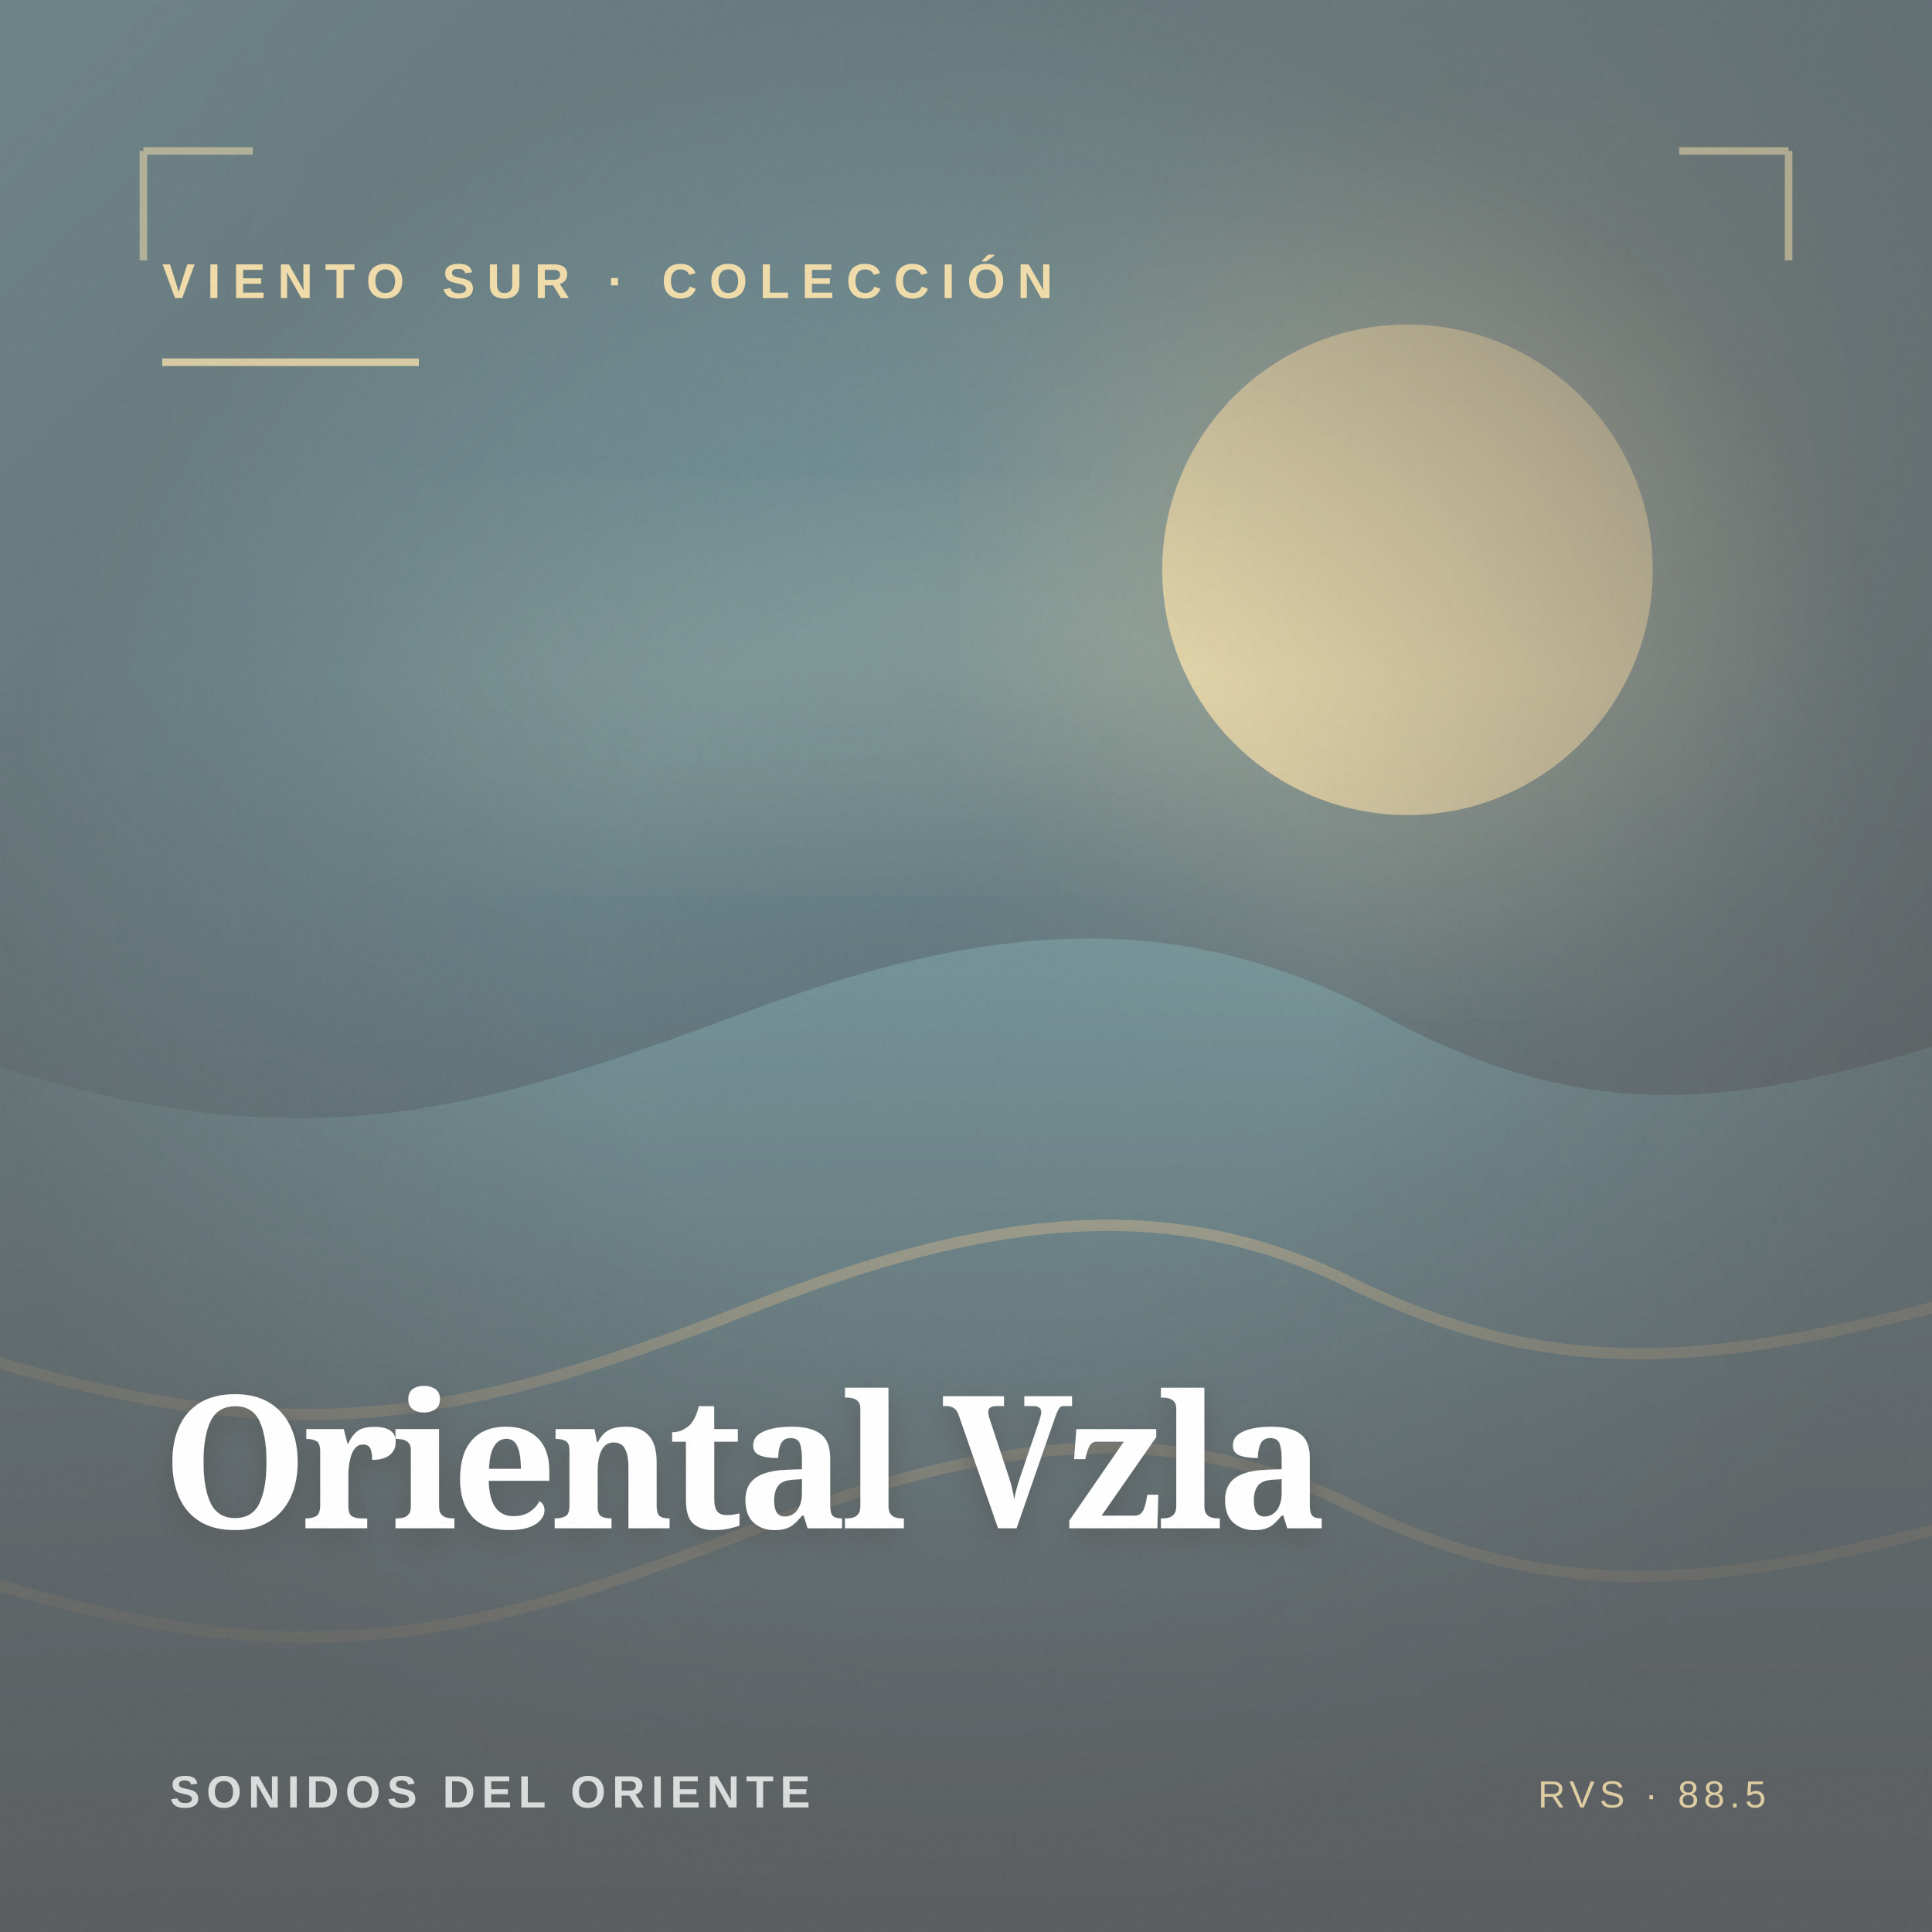
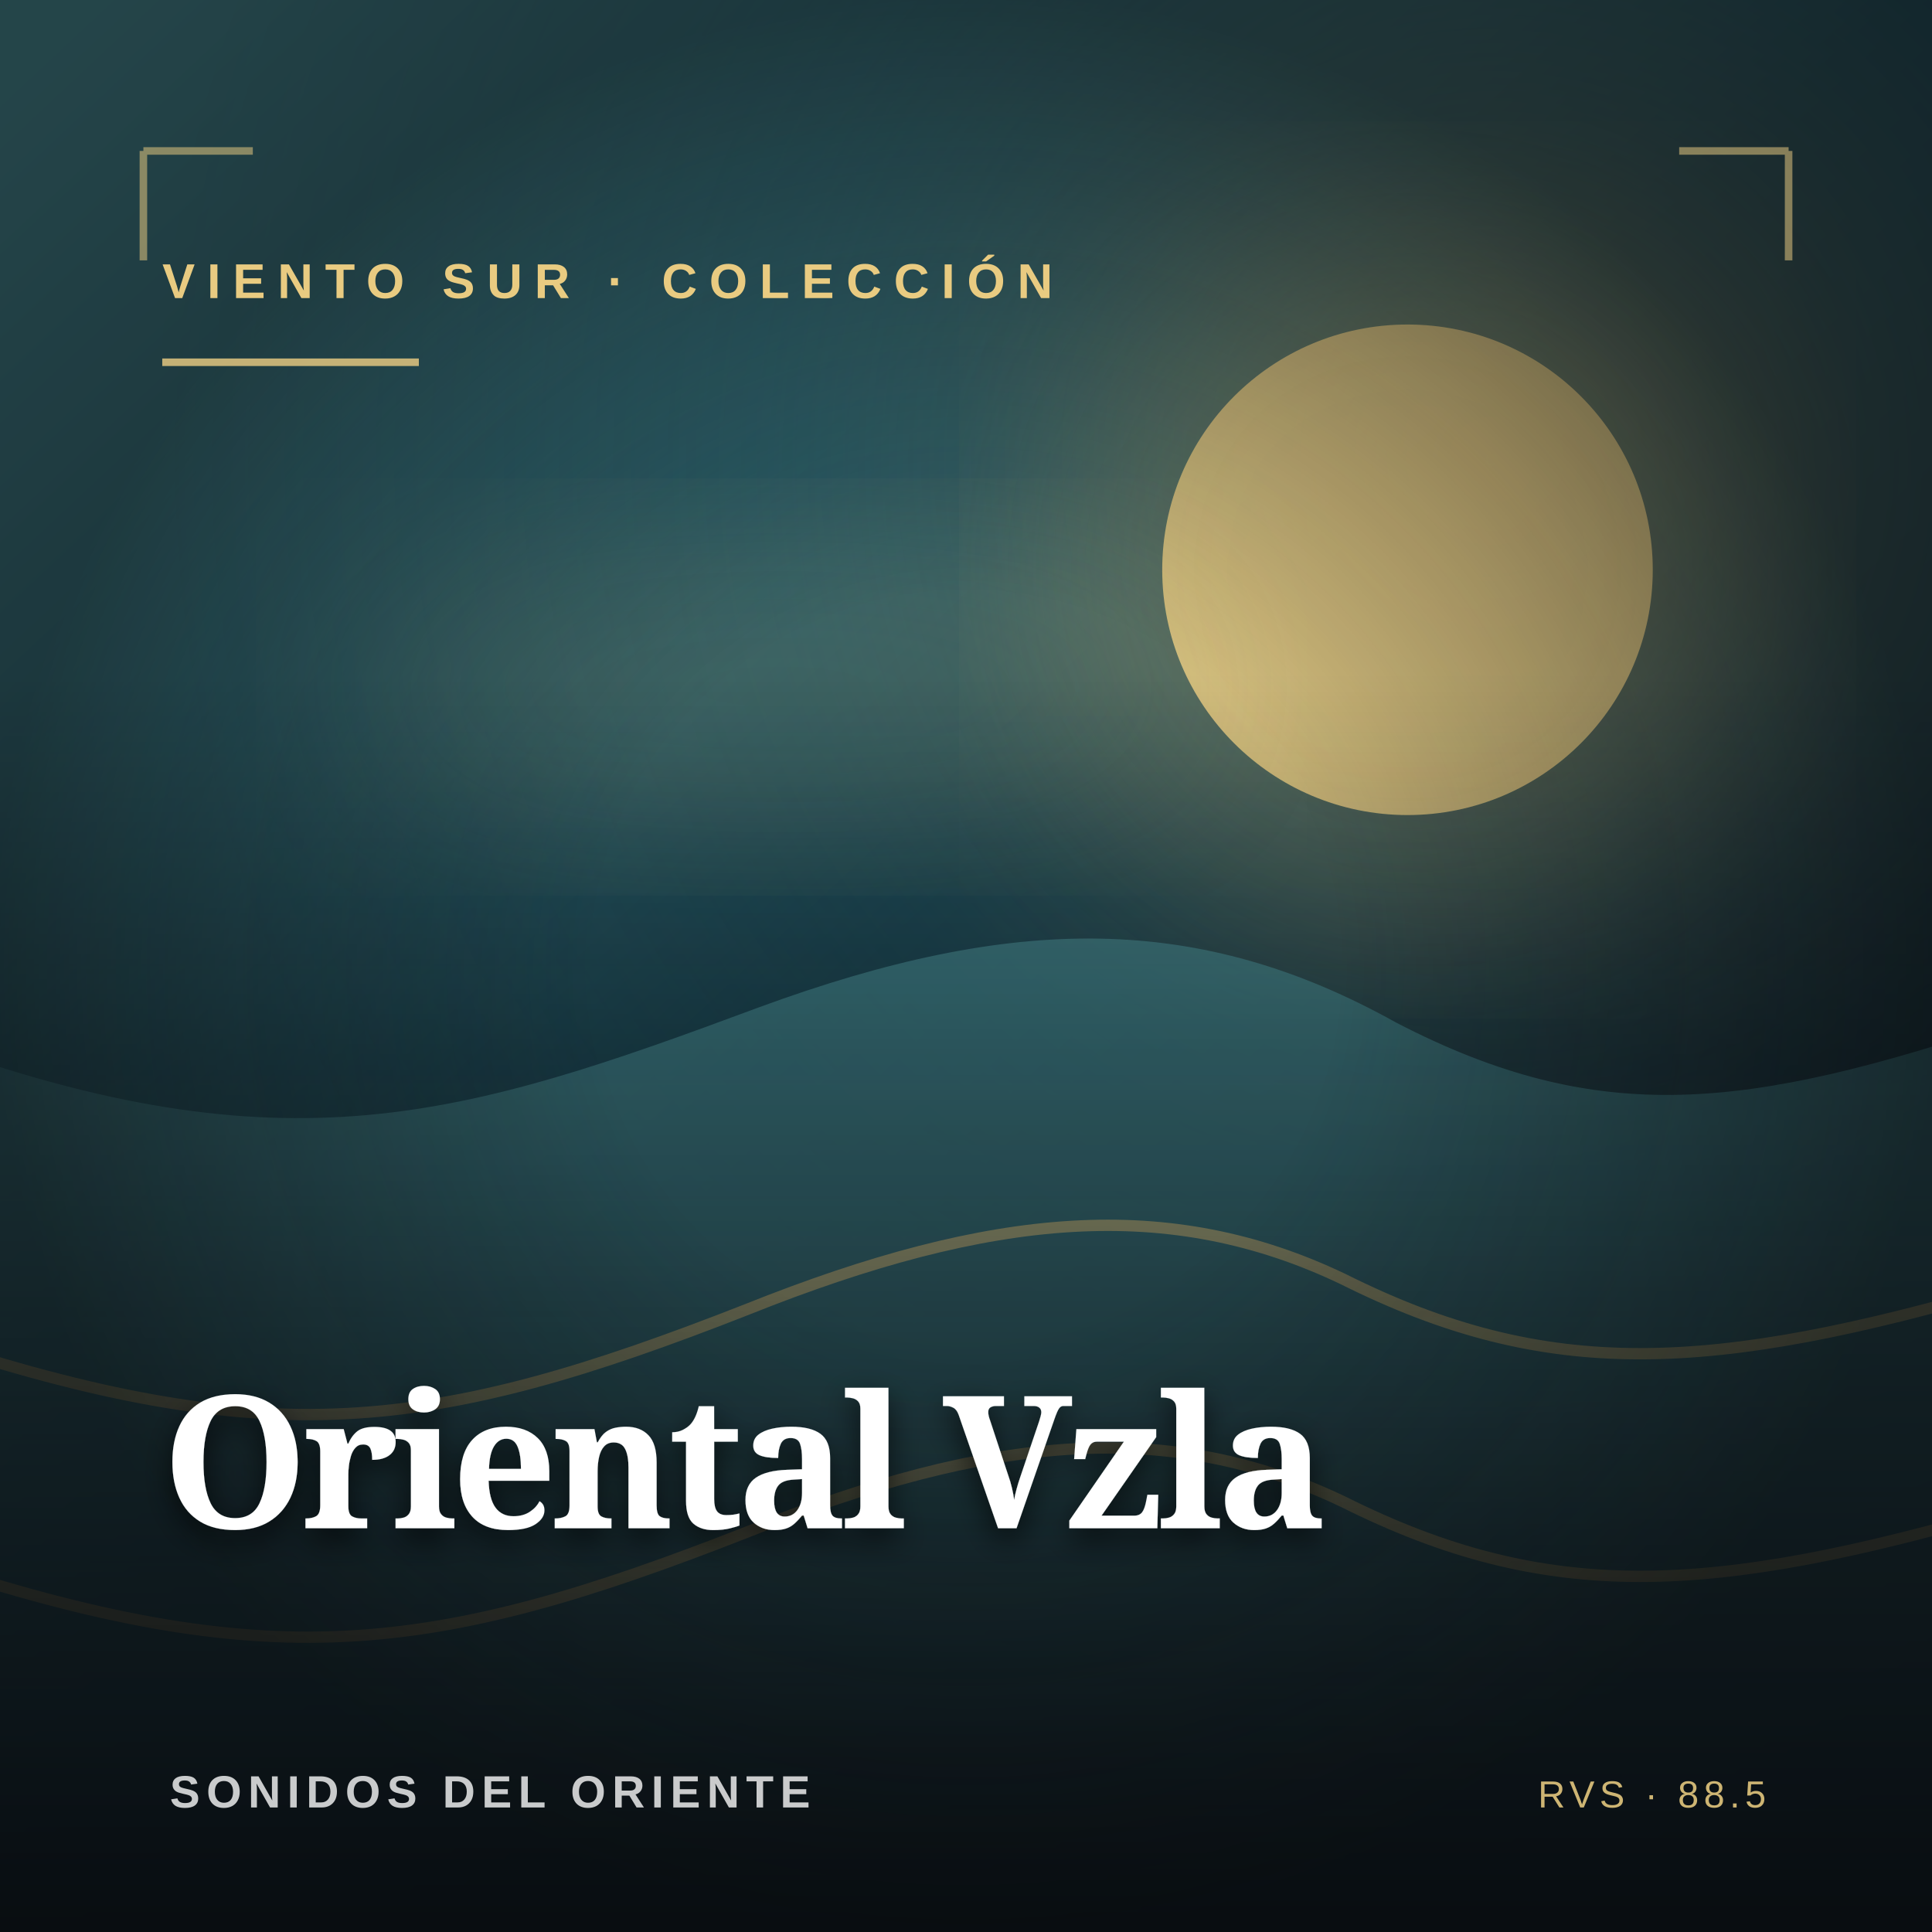
<svg xmlns="http://www.w3.org/2000/svg" viewBox="0 0 512 512" role="img" aria-label="Portada de álbum: Oriental Vzla">
  <defs>
    <linearGradient id="bg" x1=".04" y1=".02" x2=".94" y2=".98">
      <stop stop-color="#488b91" />
      <stop offset=".48" stop-color="#153b47" />
      <stop offset="1" stop-color="#101419" />
    </linearGradient>
    <radialGradient id="wash" cx=".77" cy=".24" r=".69">
      <stop stop-color="#e9cb81" stop-opacity=".36" />
      <stop offset=".55" stop-color="#488b91" stop-opacity=".13" />
      <stop offset="1" stop-color="#153b47" stop-opacity="0" />
    </radialGradient>
    <linearGradient id="shade" x1="0" y1="0" x2="0" y2="1">
      <stop offset=".35" stop-color="#080b0f" stop-opacity="0" />
      <stop offset=".68" stop-color="#080b0f" stop-opacity=".5" />
      <stop offset="1" stop-color="#080b0f" stop-opacity=".96" />
    </linearGradient>
    <radialGradient id="vignette">
      <stop offset=".38" stop-color="#080b0e" stop-opacity="0" />
      <stop offset="1" stop-color="#080b0e" stop-opacity=".55" />
    </radialGradient>
    <filter id="blur">
      <feGaussianBlur stdDeviation="24" />
-     </filter>
-     <filter id="grain">
-       <feTurbulence type="fractalNoise" baseFrequency=".72" numOctaves="3" seed="62" stitchTiles="stitch" />
-       <feColorMatrix type="saturate" values="0" />
-       <feComponentTransfer>
-         <feFuncA type="table" tableValues="0 .26" />
-       </feComponentTransfer>
-       <feBlend in="SourceGraphic" mode="soft-light" />
    </filter>
    <filter id="shadow" x="-20%" y="-30%" width="140%" height="170%">
      <feGaussianBlur in="SourceAlpha" stdDeviation="4" result="blur" />
      <feOffset dy="3" />
      <feComponentTransfer>
        <feFuncA type="linear" slope=".65" />
      </feComponentTransfer>
      <feMerge>
        <feMergeNode />
        <feMergeNode in="SourceGraphic" />
      </feMerge>
    </filter>
  </defs>
  <path fill="url(#bg)" d="M0 0h512v512H0z" />
  <path fill="url(#wash)" d="M0 0h512v512H0z" />
  <g>
    <circle cx="373" cy="151" r="65" fill="#e9cb81" opacity=".83" />
    <circle cx="373" cy="151" r="99" fill="#e9cb81" opacity=".15" filter="url(#blur)" />
    <path d="M-20 276c96 35 143 20 221-9 68-25 117-25 169 4 54 28 93 23 162 0v249H-20Z" fill="#488b91" opacity=".66" />
    <path d="M-20 355c91 30 134 25 218-8 65-26 112-30 158-8 54 27 97 25 176 2M-20 414c91 30 134 25 218-8 65-26 112-30 158-8 54 27 97 25 176 2" fill="none" stroke="#e9cb81" stroke-width="3" opacity=".65" />
  </g>
  <ellipse cx="207" cy="182" rx="116" ry="46" fill="#e9cb81" opacity=".12" filter="url(#blur)" />
  <path fill="url(#shade)" d="M0 0h512v512H0z" />
  <path fill="url(#vignette)" d="M0 0h512v512H0z" />
  <path d="M38 40h29m-29 0v29m436-29h-29m29 0v29" fill="none" stroke="#e9cb81" stroke-width="2" opacity=".53" />
  <text x="43" y="79" fill="#e9cb81" font-family="Arial,sans-serif" font-size="13" font-weight="700" letter-spacing="3.2">VIENTO SUR  ·  COLECCIÓN</text>
  <path d="M43 96h68" stroke="#e9cb81" stroke-width="2" opacity=".82" />
  <g filter="url(#shadow)">
    <text x="43" y="405" class="title" fill="#fff" font-family="Georgia,serif" font-weight="700" letter-spacing="-1.6" font-size="49">Oriental Vzla</text>
  </g>
  <text x="45" y="479" fill="#fff" fill-opacity=".78" font-family="Arial,sans-serif" font-size="12" font-weight="700" letter-spacing="1.7">SONIDOS DEL ORIENTE</text>
  <text x="468" y="479" text-anchor="end" fill="#e9cb81" fill-opacity=".88" font-family="Arial,sans-serif" font-size="10" letter-spacing="1.3">RVS  ·  88.5</text>
-   <g filter="url(#grain)" opacity=".34">
-     <path fill="#fff" d="M0 0h512v512H0z" />
-   </g>
</svg>
